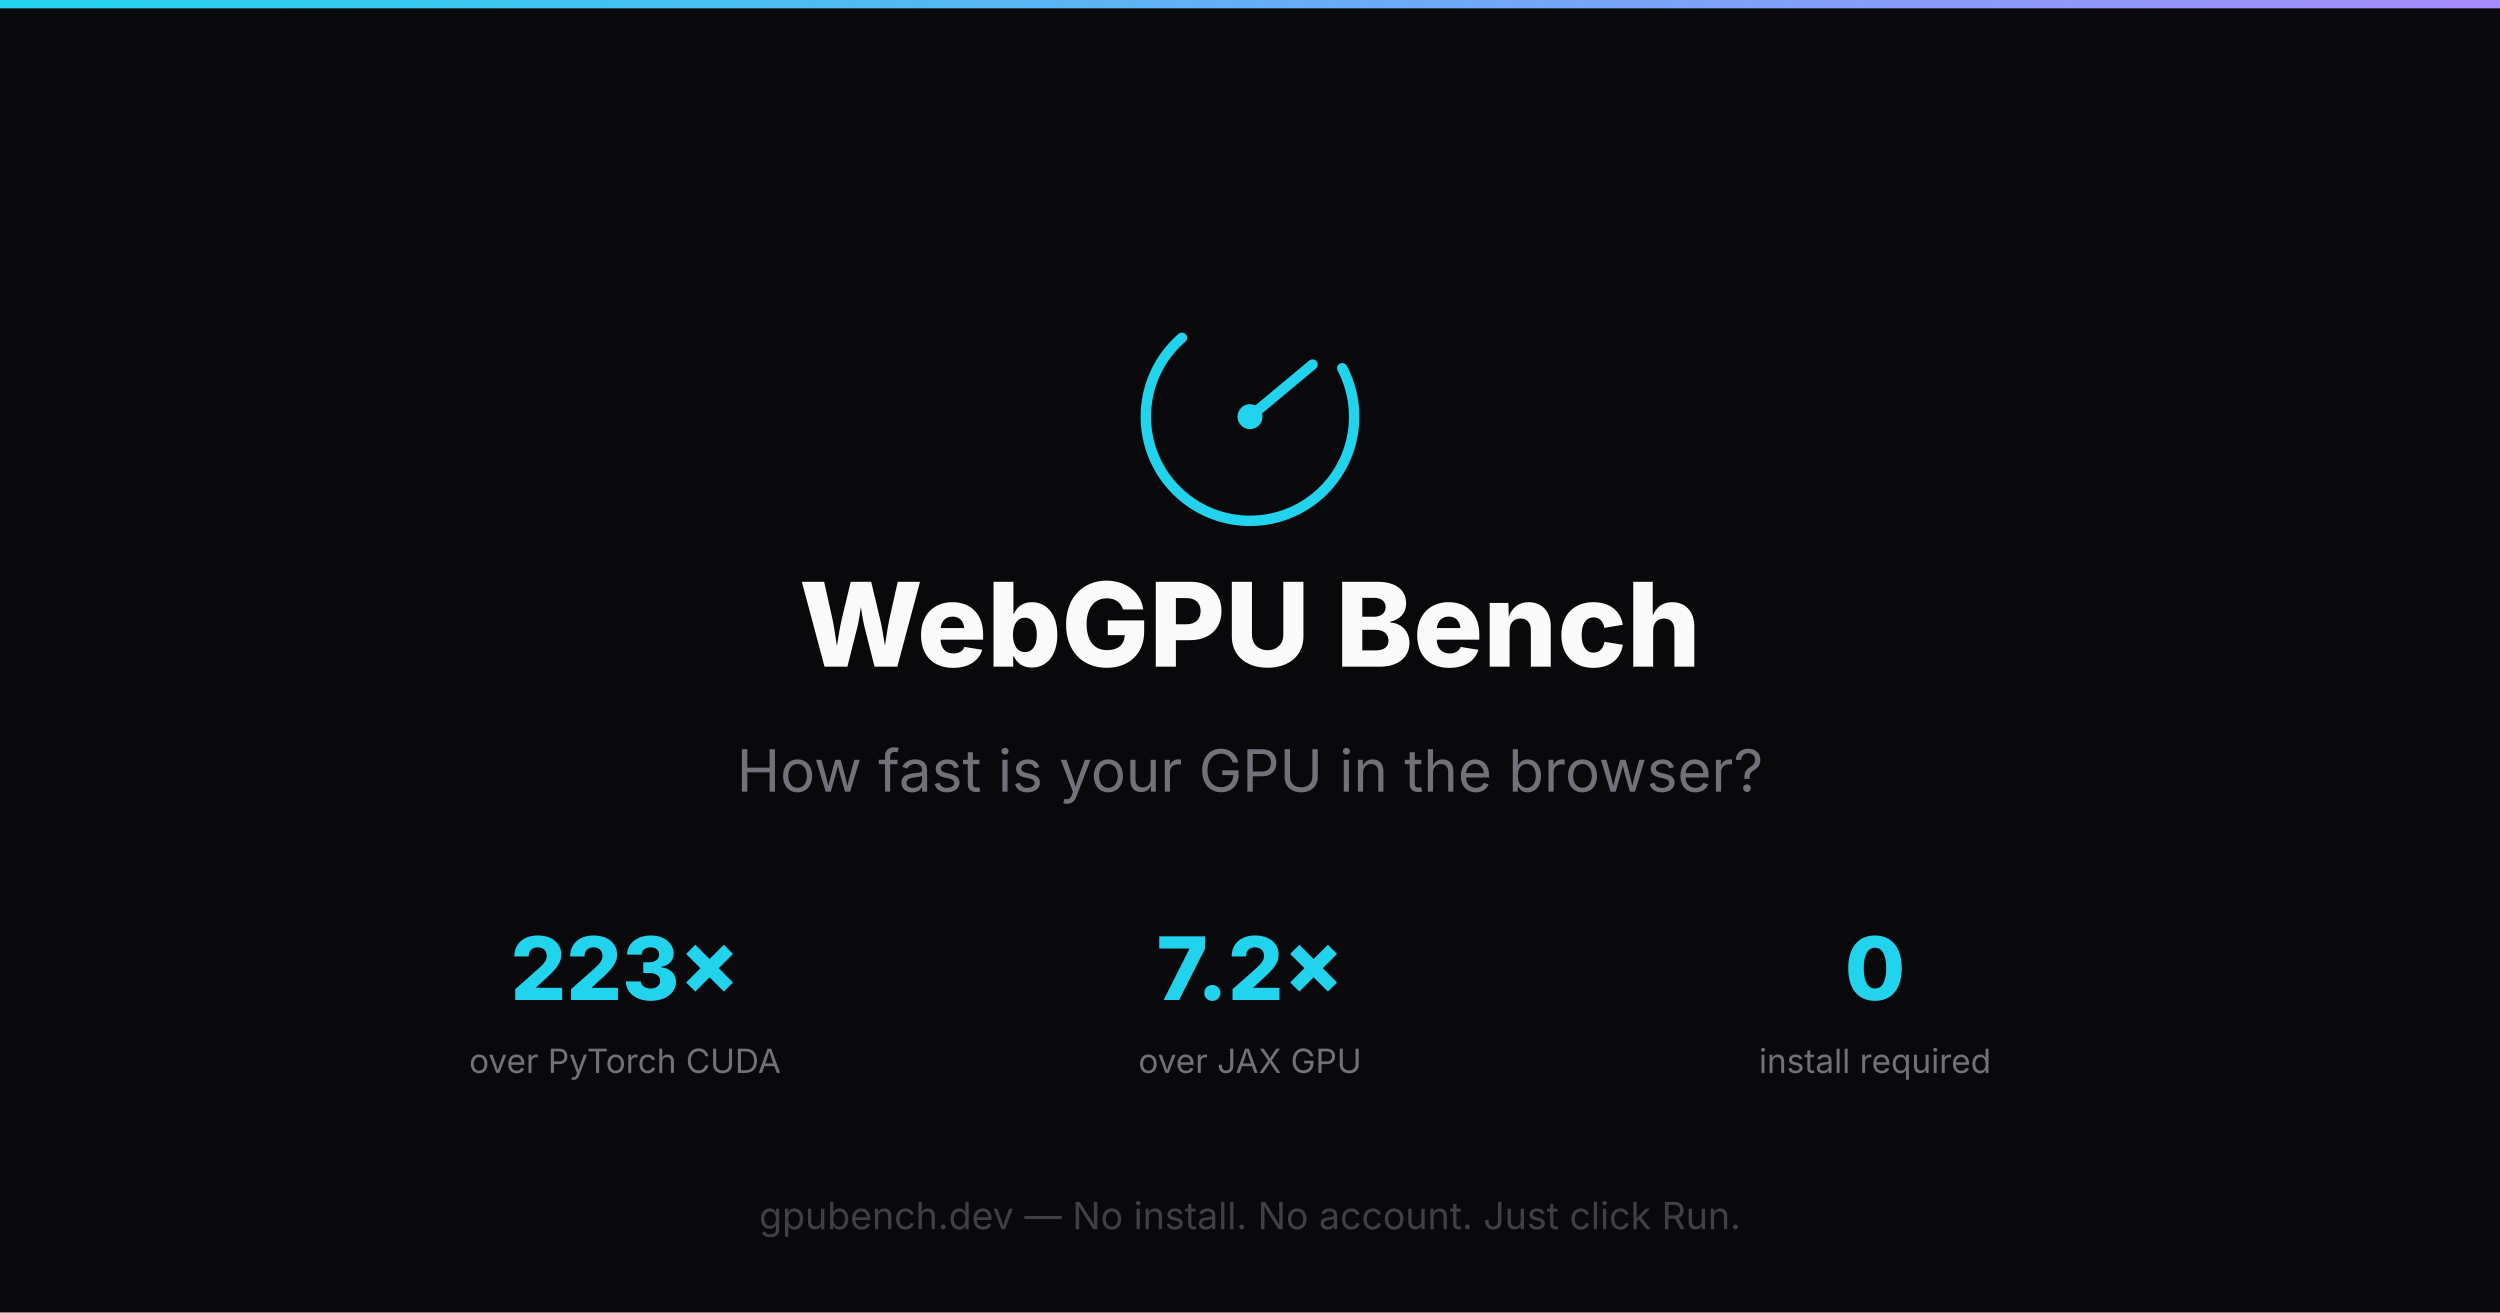
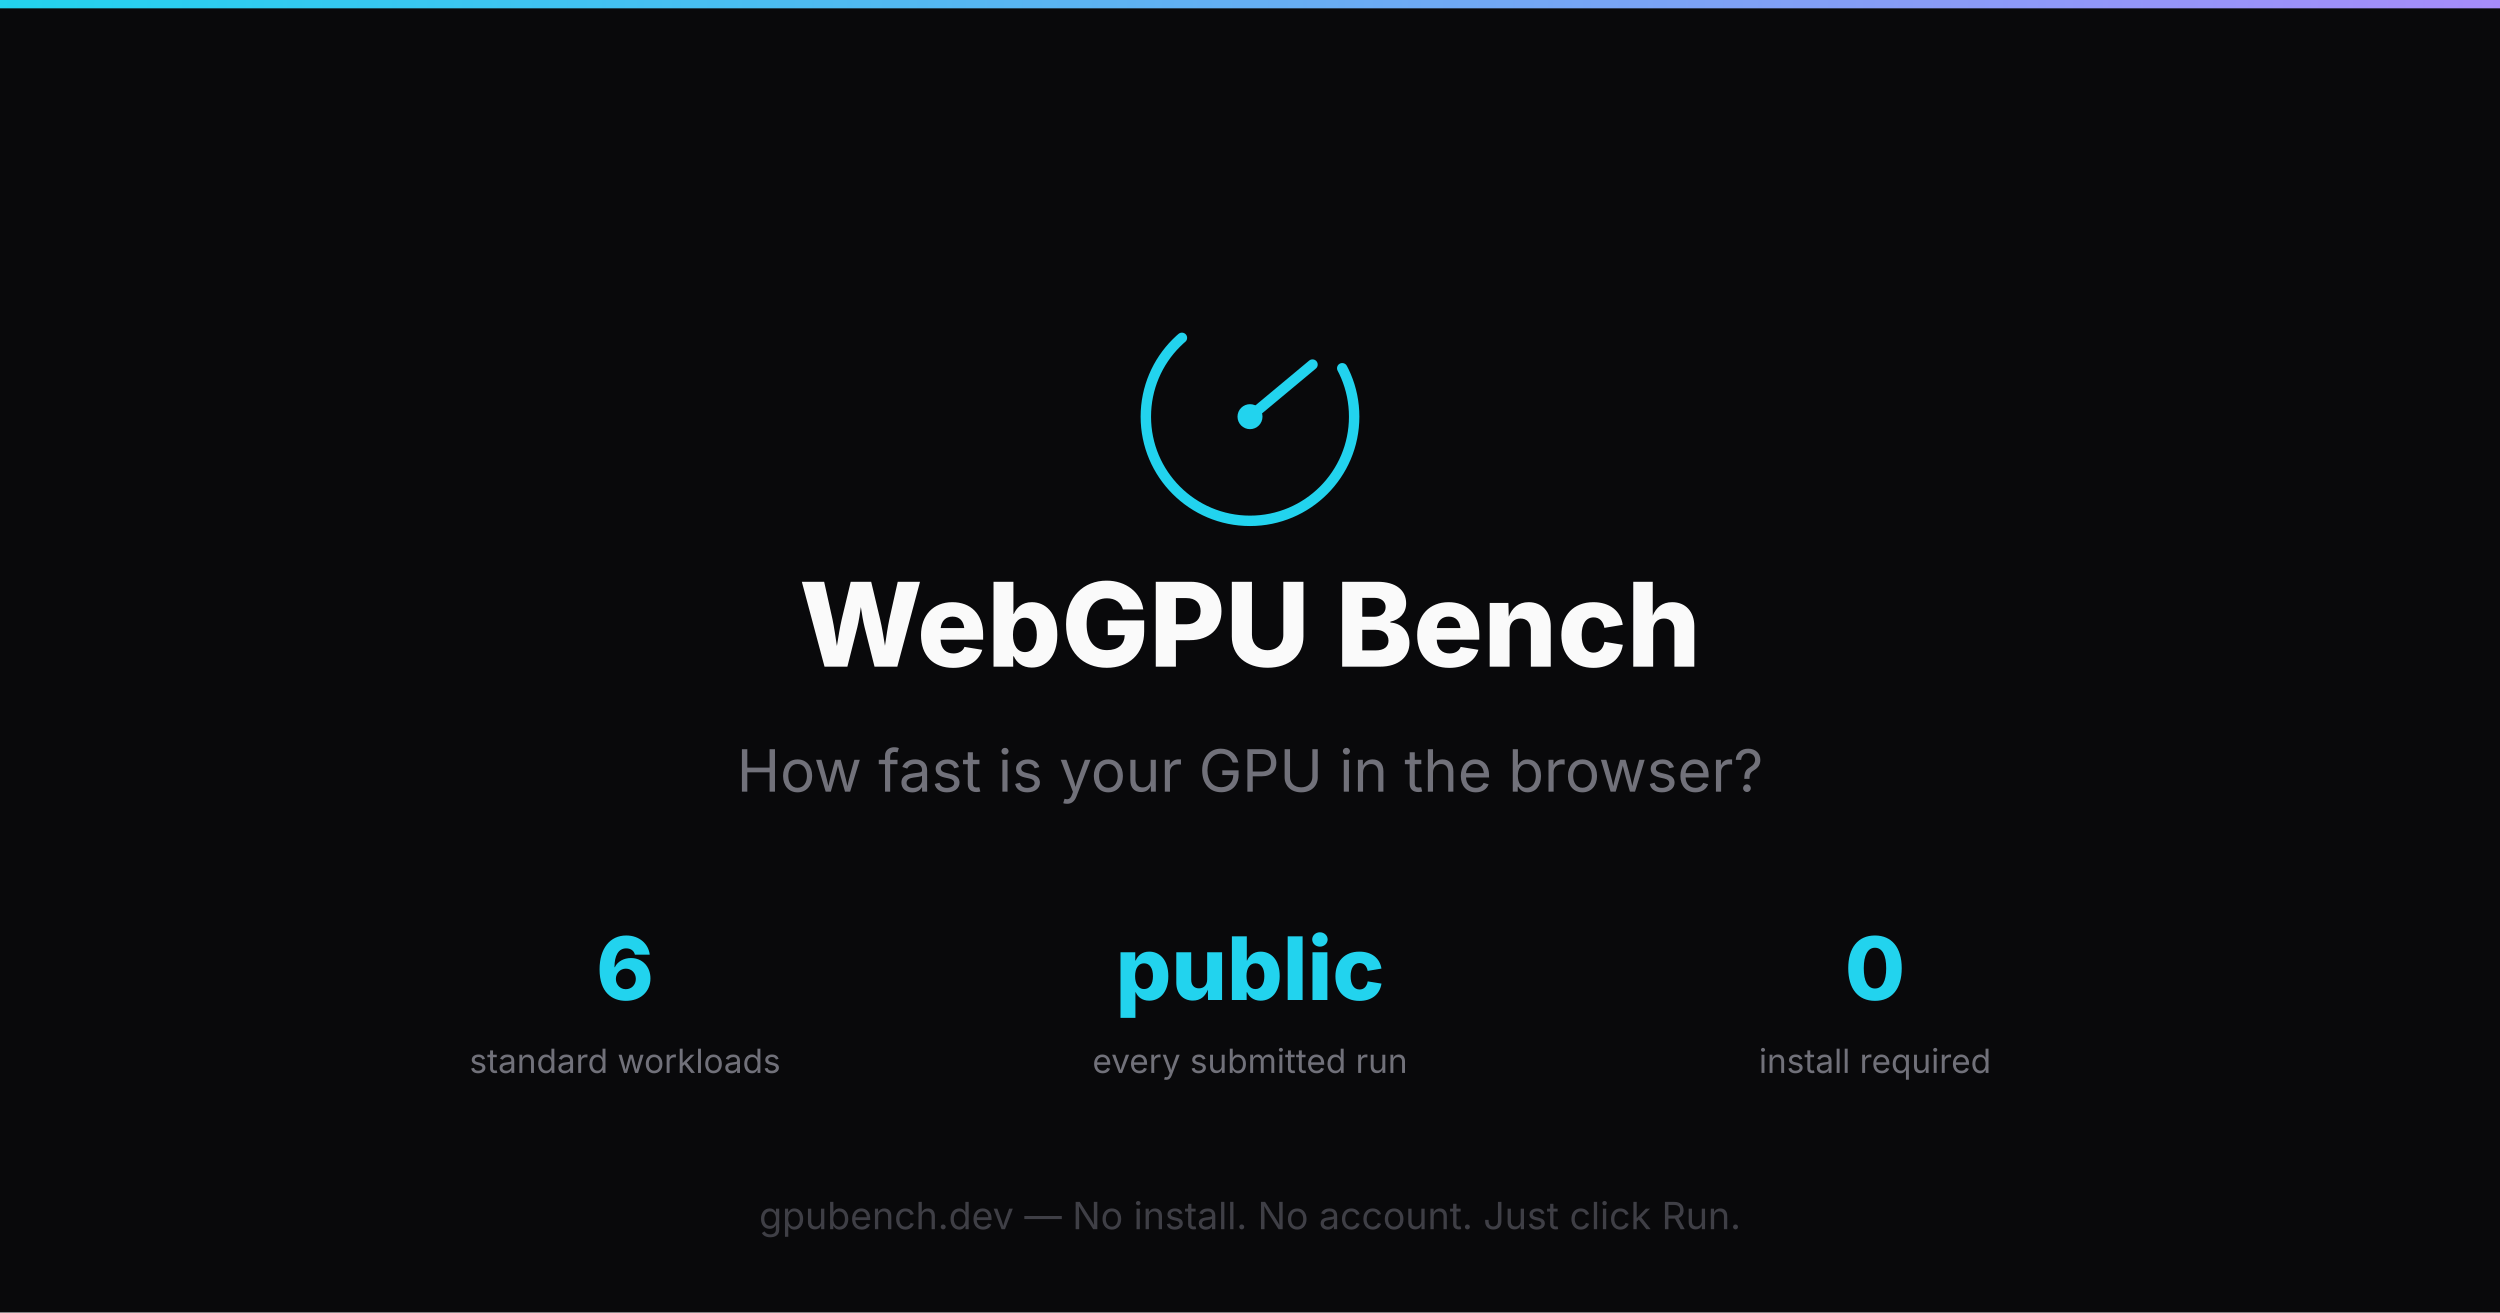
<svg xmlns="http://www.w3.org/2000/svg" height="630" viewBox="0 0 1200 630" width="1200">
  <linearGradient id="a" x1="0" x2="1" y1="0" y2="0">
    <stop offset="0" stop-color="#22d3ee" />
    <stop offset="1" stop-color="#a78bfa" />
  </linearGradient>
  <path d="m0 0h1200v630h-1200z" fill="#09090b" />
  <path d="m0 0h1200v4h-1200z" fill="url(#a)" />
  <circle cx="600" cy="200" fill="none" r="50" stroke="#22d3ee" stroke-dasharray="200 90" stroke-linecap="round" stroke-width="5" />
  <path d="m600 200 30-25" stroke="#22d3ee" stroke-linecap="round" stroke-width="5" />
  <circle cx="600" cy="200" fill="#22d3ee" r="6" />
  <g font-family="system-ui,-apple-system,sans-serif" text-anchor="middle">
    <text fill="#fafafa" font-size="56" font-weight="800" x="600" y="320">WebGPU Bench</text>
    <text fill="#71717a" font-size="28" x="600" y="380">How fast is your GPU in the browser?</text>
-     <text fill="#22d3ee" font-size="42" font-weight="800" x="300" y="480">223×</text>
-     <text fill="#71717a" font-size="16" x="300" y="515">over PyTorch CUDA</text>
-     <text fill="#22d3ee" font-size="42" font-weight="800" x="600" y="480">7.2×</text>
-     <text fill="#71717a" font-size="16" x="600" y="515">over JAX GPU</text>
+     <text fill="#22d3ee" font-size="42" font-weight="800" x="300" y="480">6</text>
+     <text fill="#71717a" font-size="16" x="300" y="515">standard workloads</text>
+     <text fill="#22d3ee" font-size="42" font-weight="800" x="600" y="480">public</text>
+     <text fill="#71717a" font-size="16" x="600" y="515">every submitted run</text>
    <text fill="#22d3ee" font-size="42" font-weight="800" x="900" y="480">0</text>
    <text fill="#71717a" font-size="16" x="900" y="515">install required</text>
    <text fill="#3f3f46" font-size="18" x="600" y="590">gpubench.dev — No install. No account. Just click Run.</text>
  </g>
</svg>
